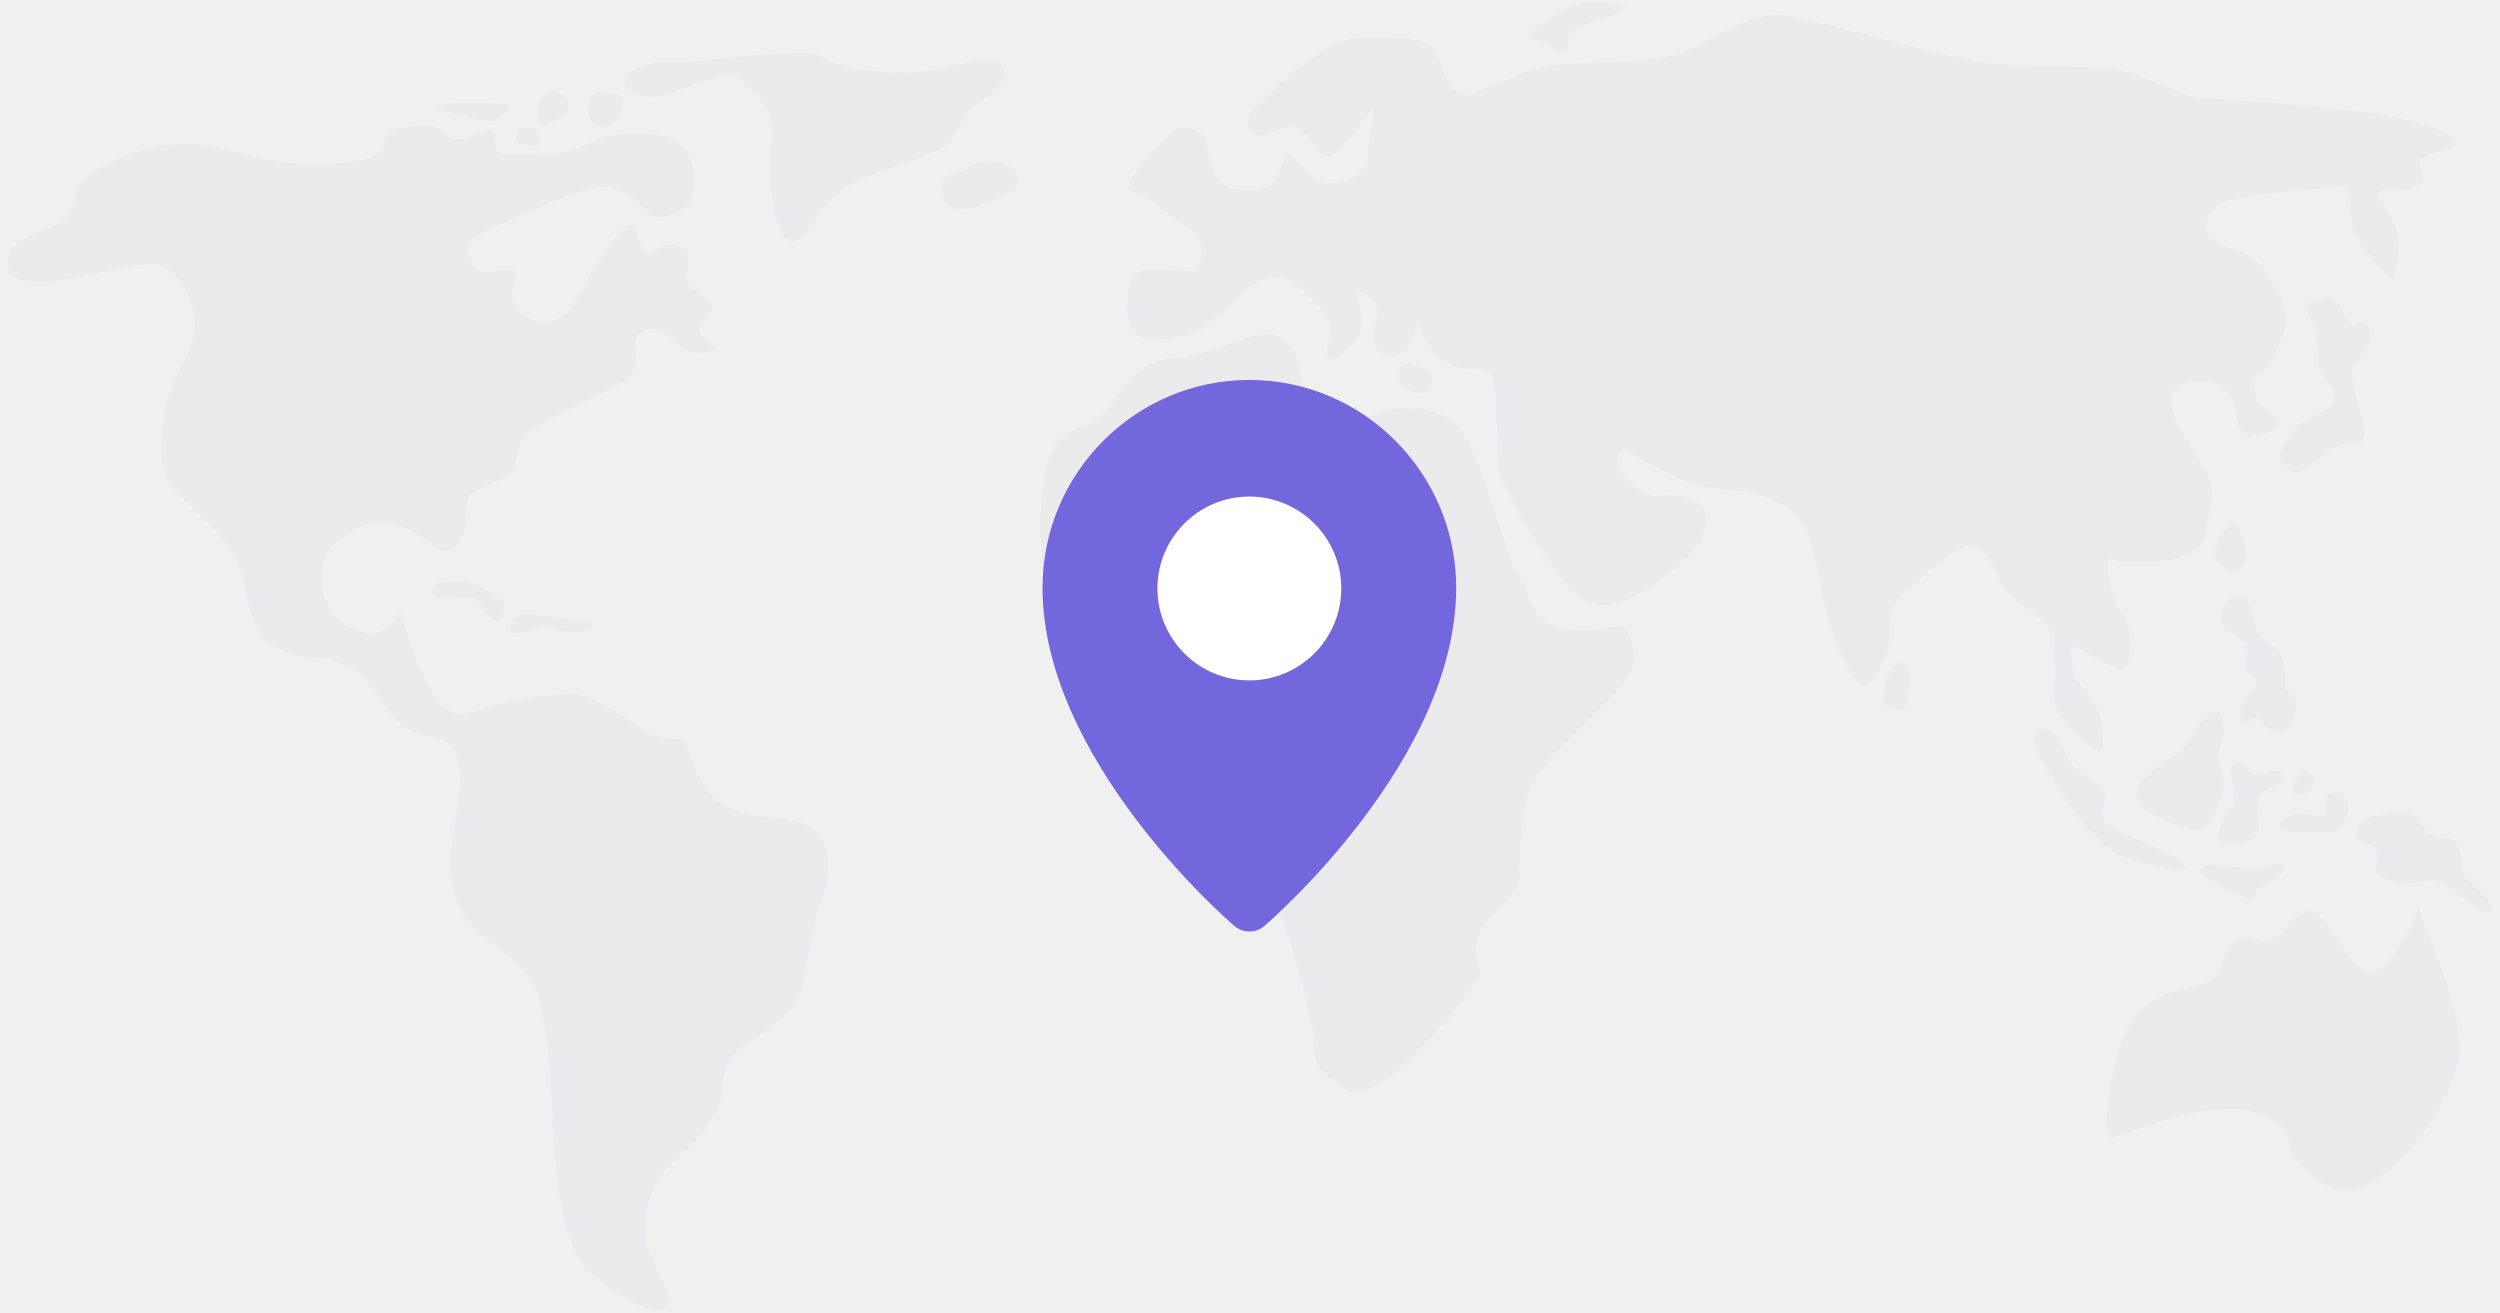
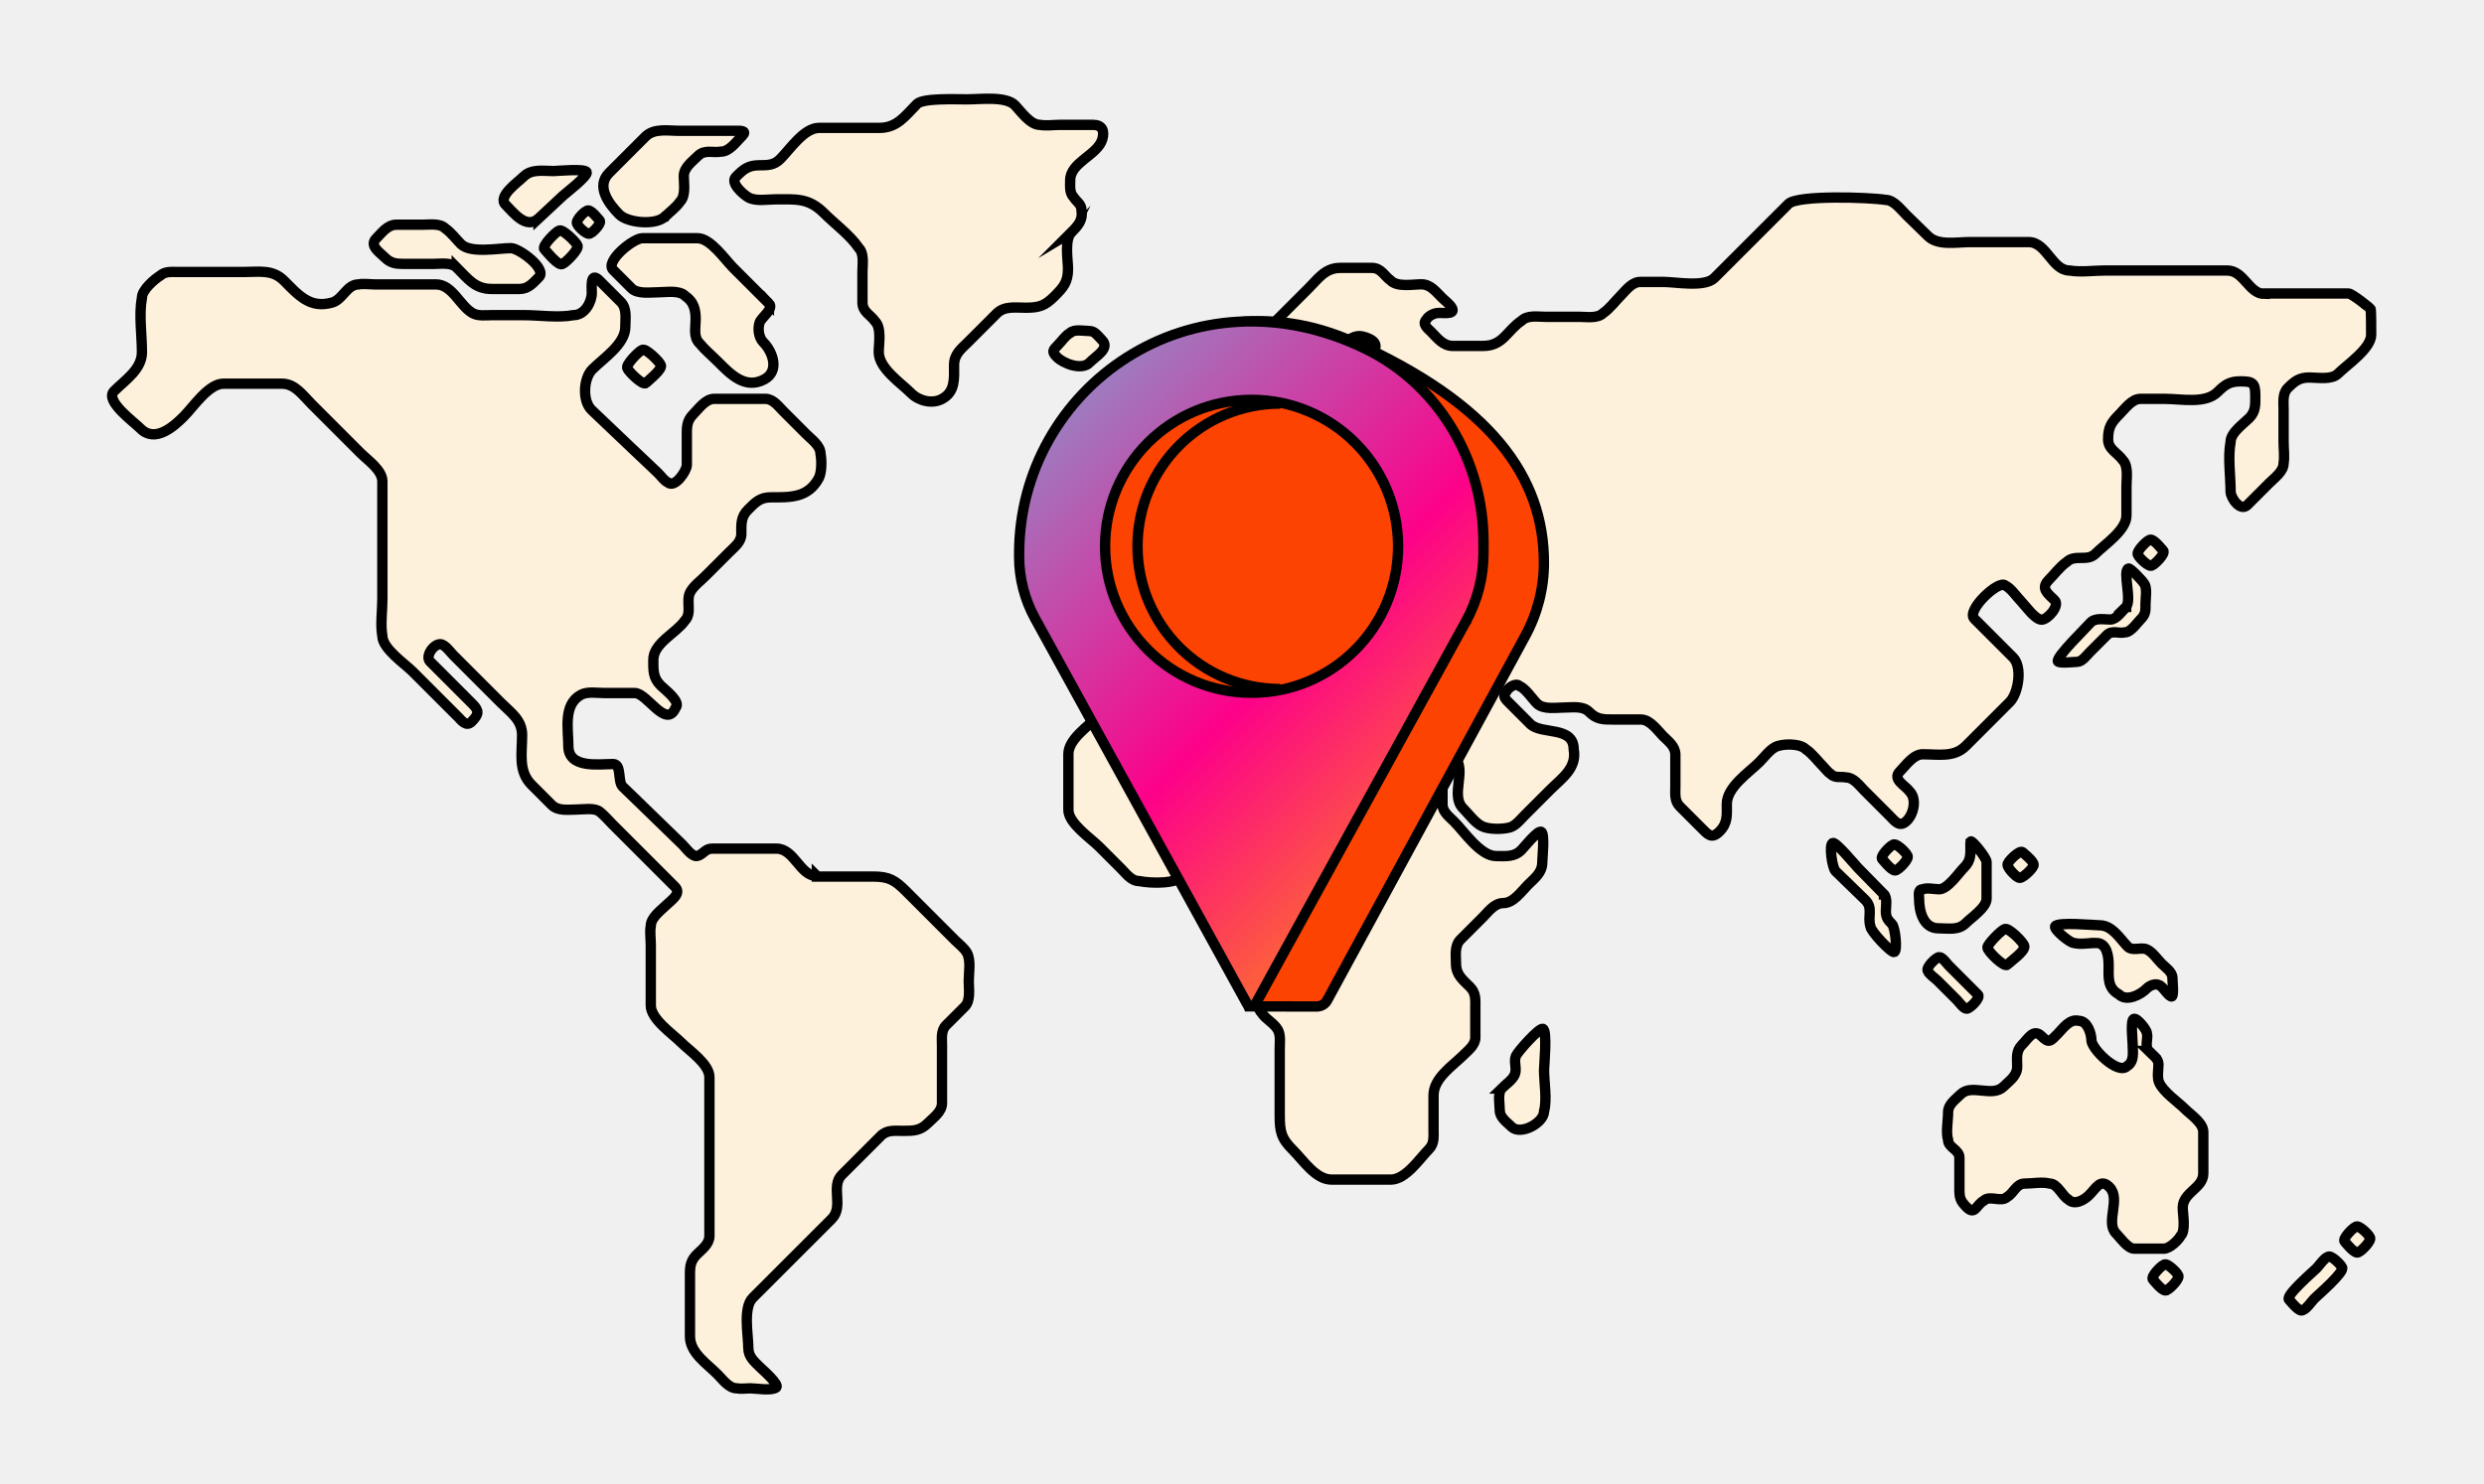
- <svg xmlns="http://www.w3.org/2000/svg" fill="none" viewBox="0 0 278 146">
-   <g opacity=".4" fill="#E3E3E8">
-     <path d="M111.789 8.485c.181.725-2.19 2.416-3.398 3.171-1.358 1.358-2.038 3.624-3.623 4.756-1.585 1.132-7.7 2.491-10.871 4.529-3.171 2.038-3.85 5.662-5.662 5.888-1.812.227-2.944-5.435-2.491-10.418.453-4.982-1.359-5.435-2.944-7.247-1.585-1.812-5.888.453-8.832 1.359-2.944.906-4.529-.679-4.529-1.585 0-.906 2.718-2.265 5.209-2.038 2.491.227 14.947-1.812 16.532-.679 1.585 1.132 6.341 2.038 10.191 1.811 3.85-.226 7.02-1.585 8.606-1.359 1.585.226 1.585.906 1.812 1.812ZM110.43 17.997c-3.397-.226-2.039 1.132-4.756 1.359-.906.906-1.585 1.132-.453 3.171 1.132 2.038 7.473-1.132 7.7-1.585.226-.453.906-2.718-2.491-2.944Z" />
-     <path d="M71.25 14.827c6.568 0 6.115 4.529 5.662 7.7-.679.679-2.265 1.585-3.85 1.585-1.585 0-1.812-2.265-4.756-3.171-2.944-.906-11.097 3.397-14.268 4.756-3.171 1.359-1.812 3.397-.906 4.303.906.906 4.982-1.132 4.076 1.132-.906 2.265.453 4.077 2.491 4.529 2.038.453 3.623-.679 4.756-2.944 1.132-2.265 4.529-7.926 5.662-7.7 1.132.227.453 2.038 1.585 2.944 1.132.906 1.132-1.132 3.397-.679 2.265.453 1.359 2.718 1.132 3.624-.227.906 3.397 2.718 2.944 3.397-.453.679-.906 1.132-1.359 2.265-.453 1.132 2.265 1.585 1.812 2.038-.453.453-.906.679-2.491.679-1.585 0-2.718-3.171-4.982-2.718-2.265.453-1.359 2.491-1.359 3.623 0 1.132-.906 1.812-1.812 2.491s-8.832 4.077-10.191 5.435c-1.359 1.359-1.132 2.718-1.812 4.077-.679 1.359-1.812 1.132-3.397 2.038-1.585.906-1.585.453-1.812 3.624-.226 3.171-1.812 3.397-2.491 3.397-.679 0-2.718-2.491-5.662-2.944-2.944-.453-4.529.453-6.568 2.265-2.038 1.812-2.038 7.247 2.038 9.285 3.261 1.631 4.982-.679 5.435-2.038 1.057 4.378 4.031 12.818 7.473 11.55 4.303-1.585 8.832-2.038 11.323-2.265 2.491-.226 8.379 4.303 9.512 4.756 1.132.453 3.171.227 3.397.453.226.226.453 3.171 2.944 6.115 2.491 2.944 7.021 2.038 10.191 3.171 3.171 1.132 3.171 5.662 2.038 8.379-1.132 2.717-1.812 8.606-2.491 10.644-.679 2.038-4.529 4.529-5.888 5.435-1.359.906-2.491 2.038-2.718 4.983-.226 2.944-2.718 5.888-5.209 7.926-2.491 2.038-3.171 4.756-3.397 7.7-.226 2.944 3.624 7.247 2.491 8.606-1.132 1.359-5.662-.906-9.059-4.303s-3.623-15.853-3.85-19.477c-.227-3.623-.453-7.247-1.359-10.644-.906-3.397-4.982-5.661-7.021-7.473-2.038-1.812-3.171-5.209-2.718-9.059.453-3.85 1.585-8.153.453-10.644-1.132-2.491-3.85-1.132-6.115-3.171s-2.718-4.756-5.662-6.341c-2.944-1.585-4.756-.453-7.926-2.038-3.171-1.585-2.944-4.303-4.076-8.379-1.132-4.077-5.888-7.247-7.247-9.059-1.359-1.812-2.038-2.491-1.359-8.379.679-5.888 5.209-7.926 2.718-13.362-2.491-5.435-5.435-3.397-12.682-2.038-7.247 1.359-7.926-.679-7.247-2.718.679-2.038 4.756-2.491 6.341-3.85 1.585-1.359-.906-4.303 7.247-7.247 8.153-2.944 11.776.906 19.023 1.132 7.247.227 9.285-1.132 9.059-2.265-.227-1.132 1.585-2.038 4.303-2.038 2.718 0 2.038 1.585 3.85 1.585 1.812 0 1.585-.679 3.171-.906 1.585-.227.906.906 1.132 1.812.227.906.227.906 5.662.679 5.435-.226 3.85-2.265 10.418-2.265ZM69.212 11.883c.679-1.812-1.812-1.585-2.944-1.585-1.359.453-1.132 2.718 0 3.624 1.132.906 2.265-.227 2.944-2.038ZM62.871 12.562c.906-1.132-.227-2.038-1.132-2.491-2.265 0-1.812 2.491-1.812 3.397 0 .906 2.038.227 2.944-.906Z" />
-     <path d="M59.7 14.6c-.227-.679-1.359-.453-2.038-.227-.906 2.038.906 1.812 1.812 1.812s.453-.906.227-1.585ZM56.53 11.656c-.453-.227-7.7-.227-7.926 0-.226.906 5.888 1.812 6.341 1.812.453 0 2.038-1.585 1.585-1.812ZM52.453 64.877c-.679-.453-3.171-.226-3.85 0-.906.453-.453 1.132-.226 1.585.226.453 3.397-.226 4.076 0 .679.227 1.812 2.265 2.491 2.491.679.227.906 0 1.132-1.359.226-1.359-2.944-2.265-3.624-2.718ZM64.909 68.953c-1.812 0-5.662-.679-6.341-.679-1.359 0-2.038 1.132-1.812 1.812.227.679 2.265 0 3.397-.227 1.132-.227 1.812.453 3.85.453 2.038 0 2.718-1.359.906-1.359ZM148.024 17.318c1.585-.679 3.85-4.756 4.756-5.209-.227 1.51-.68 4.801-.68 5.888 0 1.359-3.397 2.944-5.209 2.265-1.811-.679-2.944-3.397-3.623-3.171-.679.226-.227.905-1.359 2.718s-3.17 1.359-4.982 1.132c-1.812-.227-2.491-3.17-2.718-4.755-.226-1.585-2.265-2.265-3.17-2.039-.906.226-6.795 6.794-5.436 7.021 1.359.227 3.171 1.812 5.888 3.624 2.718 1.812 2.265 3.85 1.812 4.756-.453.906-.453.679-3.397.453-2.944-.227-4.756-.227-4.529 4.303.226 4.529 3.17 3.624 6.567 2.944 3.397-.679 6.115-5.888 9.059-6.341 2.944-.453 3.624 1.359 5.888 3.397 2.265 2.038.227 4.077.68 5.209.453 1.132.453.906 2.718-1.132 2.264-2.038.226-6.115.452-6.115.227 0 1.359.453 2.039 1.359.679.906.453 1.359 0 3.171-.453 1.812 1.132 3.171 2.717 2.718 1.586-.453 2.039-4.077 2.265-3.624.227.453.906 3.397 3.171 4.529 2.264 1.132 4.303 0 4.982 1.359.679 1.359.453 9.738.906 11.097.453 1.359 5.888 12.229 9.738 14.041 3.85 1.812 9.965-3.85 11.324-5.209 1.358-1.359 1.811-2.491 1.811-4.303 0-1.812-3.17-2.491-4.755-2.265-1.586.227-4.077-1.132-4.756-2.718-.68-1.585-.227-2.718.679-2.265.906.453 5.435 3.171 8.153 3.85 2.718.679 5.662.226 9.059 2.038 3.397 1.812 3.397 4.529 4.756 10.871 1.359 6.341 4.076 9.738 4.529 9.512.453-.227 2.038-2.491 2.491-3.85.453-1.359.227-4.303.68-5.209.453-.906 6.794-6.794 8.606-6.794 1.811 0 2.944 3.623 3.623 4.756.68 1.132 5.662 4.303 5.662 5.209 0 .906.226 4.982 0 7.021-.227 2.038 4.303 5.888 4.982 5.888.68 0 .453-1.585.227-3.397-.227-1.812-2.039-3.397-2.718-4.529-.679-1.132-.906-4.077 0-3.624.906.453 3.85 2.491 4.982 2.491 1.133 0 1.586-4.303 0-6.341-1.585-2.038-1.811-6.341-1.132-5.888.679.453 5.662.679 8.379-.453 2.718-1.132 2.039-2.944 2.718-5.662.68-2.718-1.359-4.303-3.623-8.832-2.265-4.529.701-5.035 3.192-4.809 2.491.227 2.922 2.038 3.149 3.397.226 1.359.876 3.047 1.833 2.718.658-.227 3.104-.322 2.945-1.532-.07-.525-2.098-1.831-2.287-2.396-.383-1.141-.743-2.242 0-2.813.74-.569 1.585-1.359 2.718-4.303 1.132-2.944-.453-5.435-2.265-7.7-1.812-2.265-3.624-1.812-5.435-3.171-1.812-1.359-.453-2.718.679-3.85.906-.906 9.889-1.736 14.268-2.038.151.906.453 2.989.453 4.077 0 1.359 4.076 6.341 4.529 6.341.453 0 .453-.906.679-3.85.227-2.944-2.944-5.435-2.264-5.888.679-.453 2.491 0 4.303-.679 1.811-.679-.453-2.265.679-3.171 1.132-.906 3.624-.679 3.85-1.585.227-.906-4.756-2.718-9.512-3.397-4.756-.679-16.079-1.585-18.57-1.585-2.491 0-7.474-3.171-10.644-3.397-3.171-.226-6.115 0-12.23-.453s-21.288-5.435-24.685-5.435c-3.397 0-7.021 2.491-9.738 3.85-2.718 1.359-9.512 1.359-13.815 1.586-4.303.226-8.379 2.718-10.644 3.397-2.265.679-2.944-3.397-4.077-4.983-1.132-1.585-4.303-1.359-8.153-1.359-3.85 0-10.644 6.568-11.776 7.926-1.132 1.359-.679 2.718.679 2.944 1.359.227 1.812-1.359 3.85-.906 2.039.453 2.492 3.85 4.077 3.171Z" />
-     <path d="M260.375 34.251c-1.087-2.355-2.286-.604-3.192-.906-1.133.679-.68.959 0 2.544.679 1.585.453 4.077.679 4.982.227.906 1.359 1.585 1.585 2.718.227 1.132-.226 2.038-.906 2.038-.679 0-1.585 1.132-2.491 1.359-.906.227-1.585 1.585-2.264 2.718-.68 1.132 0 2.265 1.132 2.718 1.132.453 3.171-1.812 4.303-2.491 1.132-.679 2.038-.453 2.944-.679.906-.227.906-1.132.679-2.038-.226-.906-1.358-4.756-1.358-5.662 0-.906 1.585-2.491 1.811-3.171.227-.679.68-2.265-.453-2.491-1.132-.226-1.11 1.306-2.469-1.638ZM249.03 63.292c1.585-.906 0-4.982-.453-4.982-1.359 0-2.038 2.265-2.265 2.944-.226.679 1.132 2.944 2.718 2.038ZM250.615 68.727c-.453-2.944-1.812-2.491-2.491-2.265-.453.129-1.133 1.132-1.133 2.265 0 1.132 2.039 2.265 2.718 2.718.68.453-.226 1.812 0 2.718.227.906 2.038 1.585.453 2.944-1.585 1.359-1.132 2.944-.453 3.397.68.453.68-.906 1.359-.679.679.227.453.906 1.359 1.359.906.453 2.038.227 2.717-1.585.68-1.812-.453-2.265-.905-2.944-.453-.679.226-1.359-.453-3.397-.68-2.038-2.718-1.585-3.171-4.529ZM246.765 83.448c.453-1.132.906-3.623 0-4.303-2.038 0-3.624 4.077-4.529 4.756-.906.679-1.133-.227-3.85 2.718-2.718 2.944 2.038 4.529 4.755 5.435 2.718.906 3.624-2.718 4.077-4.076.453-1.359-.906-3.397-.453-4.529ZM250.841 86.165c-.905.227-.905-.906-1.358-1.132-1.133-.679-1.359.227-1.359.906s.679 3.397 0 3.85c-.68.453-1.585 2.718-1.359 3.623.226.906 1.812.453 3.397 0 1.585-.453.906-1.585.906-3.171 0-1.585.226-2.265 1.585-2.718 1.359-.453 1.133-1.132.906-1.585-.226-.453-1.812 0-2.718.227ZM256.956 87.751c.906-.906-.226-1.812-.453-2.038-.906 0-1.585 1.812-1.585 2.265 0 .453 1.132.679 2.038-.227ZM261.033 90.468c.543-1.812-.831-2.416-1.586-2.491-1.585.906-.453 2.038-.679 2.491-.227.453-.679.227-2.265 0-1.585-.226-2.717.453-2.944 1.359-.226.906 3.171.679 4.53.679 1.358 0 2.264.226 2.944-2.038ZM268.053 90.468c-.906-.453-3.85.227-4.756.453-.679.161-1.132.906-1.358 1.585-.227.679.452.906 1.585 1.359 1.132.453.679 1.812.679 2.718 0 .906.68 1.132 2.491 1.585 1.812.453 2.945-.679 4.756 0 1.812.679 3.397 3.171 5.209 3.171 1.812 0-1.812-3.171-2.491-3.85-.679-.679-.227-.906-.679-2.944-.453-2.038-2.039-1.132-2.718-1.359-.68-.227-1.812-2.265-2.718-2.718ZM251.521 98.621c1.132-.453 2.491-1.585 2.491-2.038 0-.906-1.132-.453-1.812-.226-.679.226-2.491.226-4.076 0-1.585-.227-2.718-.453-3.397.226-.68.679 2.944 2.491 4.756 3.171 1.811.679.906-.679 2.038-1.132ZM238.386 93.639c3.623 1.585 4.755 2.718 4.755 2.944-.679.679-2.491-.226-4.982-.679-2.491-.453-4.303-1.812-5.662-3.397-1.358-1.585-3.623-4.529-5.208-7.474-1.586-2.944-1.133-3.85 0-4.076 1.132-.227 2.038 2.491 2.944 3.85.906 1.359 2.491 1.585 3.397 2.718.906 1.132 0 1.812.226 3.171.227 1.359.906 1.359 4.53 2.944ZM212.341 76.427c.453-1.812-.226-2.265-.905-2.718-1.586.453-2.039 2.944-2.039 4.077 0 1.132.68.906 1.812 1.132 1.132.227.68-.679 1.132-2.491ZM273.489 117.192c.452-5.209-4.53-15.174-4.53-16.306-.981 2.567-3.442 7.609-5.435 7.247-2.491-.453-4.756-6.794-6.568-6.794-1.812 0-2.944 2.718-4.303 3.171-1.359.452-2.944-.68-4.076 0-1.133.679-1.586 3.623-2.718 4.529-1.132.906-5.435.679-8.153 3.623-2.717 2.945-4.303 13.815-2.944 13.815s11.55-4.982 16.759-2.491.679 2.944 6.568 7.474c5.888 4.529 14.947-9.059 15.4-14.268ZM174.068 1.012c2.265-1.359 6.568-.453 6.794-.226-.453.906-2.718 1.133-4.982 2.039-2.265.906-1.359 2.717-1.812 2.944-.453.227-1.132-.227-1.585-.679-.453-.452-1.586-.453-2.265-.906-.679-.453 1.58-1.809 3.843-3.166l.007-.004ZM159.121 43.136c1.132-1.359-1.585-2.718-2.491-2.718-.68 0-1.133.68-1.133 1.586 0 .906 2.492 2.491 3.624 1.132ZM180.183 76.427c2.944-3.624.679-5.888.679-6.567-.251-.679-3.85.679-7.247 0s-2.944-2.944-4.756-5.888c-1.812-2.944-4.076-13.815-6.794-16.532-2.718-2.717-6.568-2.038-8.153-1.812-1.585.226-2.718 2.038-5.209 2.265-2.491.226-3.623-2.944-3.85-4.756-.226-1.812-.226-3.85-2.264-5.435-2.039-1.585-5.209.679-9.059 1.585-3.85.906-2.944.226-5.436 1.132-2.491.906-4.303 4.756-5.888 6.115-1.585 1.359-2.944.679-4.529 2.491-1.586 1.812-2.491 7.474-1.586 14.947.906 7.473 5.436 9.285 10.871 9.738 5.435.453 5.888-2.717 7.474-2.491 1.585.227 2.944 2.491 4.303 2.491 1.358 0 1.132 0 2.264.68 1.133.68.227 4.756.68 6.341.453 1.585.453 1.585 1.585 3.397 1.132 1.812.679 5.888.226 7.7-.453 1.812-2.491 8.153-1.358 9.739 1.132 1.585 3.397 10.417 3.85 13.135.453 2.718-.68 3.624 3.397 6.341 4.076 2.718 14.267-10.87 14.947-12.229.679-1.359-.68-2.265 0-4.53.679-2.264 4.303-4.755 4.529-6.114.227-1.359 0-6.341 1.132-9.965 1.133-3.623 7.248-8.153 10.192-11.777Z" />
-   </g>
-   <circle cx="138.428" cy="65.751" r="11.5" fill="#fff" />
-   <path fill-rule="evenodd" clip-rule="evenodd" d="M140.591 102.968c-.477.409-1.07.616-1.663.616s-1.186-.207-1.664-.616c-.871-.748-21.336-18.54-21.336-37.607 0-12.742 10.317-23.11 23-23.11s23 10.368 23 23.11c0 19.067-20.465 36.859-21.337 37.607Zm-1.663-27.307c-5.638 0-10.222-4.585-10.222-10.222 0-5.635 4.584-10.222 10.222-10.222 5.637 0 10.222 4.587 10.222 10.222 0 5.638-4.585 10.222-10.222 10.222Z" fill="#7267DC" />
+ <svg xmlns="http://www.w3.org/2000/svg" fill="none" viewBox="0 0 236 141">
+   <path d="M56.959 20.936c-.183-.183-.917-1.193-1.232-.878-.223.052-1.14.97-.878 1.232.052.223.97 1.14 1.232.878.223-.052 1.14-.97.878-1.232ZM120.72 55.955c-.171-.17-.747-.983-1.049-.695-.21.052-.93.799-.694 1.048.052.21.799.931 1.048.695.21-.052.931-.799.695-1.048ZM205.517 52.325c-.197-.197-1.022-1.298-1.337-.983-.236.066-1.31 1.127-1.048 1.402.065.223 1.074 1.245 1.337.983.235-.066 1.31-1.127 1.048-1.402ZM178.833 81.657c.196.197 1.048 1.337 1.363 1.009.236-.066 1.284-1.101 1.009-1.363-.066-.236-1.101-1.284-1.363-1.009-.236.066-1.284 1.101-1.009 1.363ZM204.547 121.604c.196.197 1.022 1.298 1.337.983.235-.065 1.31-1.127 1.048-1.402-.065-.223-1.075-1.245-1.337-.983-.236.065-1.31 1.127-1.048 1.402ZM222.765 118c.196.196 1.022 1.297 1.336.983.236-.066 1.311-1.127 1.049-1.403-.066-.222-1.075-1.245-1.337-.983-.236.066-1.311 1.127-1.048 1.403ZM192.175 81.001c-.275-.275-1.337.813-1.402 1.048-.263.262.747 1.271.983 1.337.275.275 1.336-.813 1.402-1.048.314-.315-.786-1.14-.983-1.337ZM119.881 40.595c-.158.157-.905.681-.616.97.039.21.734.852.97.616 1.402-.315.026-1.966-.354-1.586Z" fill="#FDF1DC" stroke="#000" stroke-width=".983" stroke-miterlimit="10" />
+   <path d="M215.149 27.935c-1.494 0-1.939-2.228-3.551-2.228h-11.586c-1.075 0-2.333.183-3.395 0-1.651 0-2.162-2.7-3.879-2.7h-5.636c-1.206 0-2.962.367-3.919-.564-.681-.668-1.376-1.337-2.057-2.005-.511-.498-1.193-1.442-1.979-1.442-1.534-.249-8.375-.472-9.227.38l-7.038 7.038c-.917.917-3.67.38-4.81.38h-2.228c-.786 0-1.337.76-1.835 1.271-.537.537-1.061 1.258-1.691 1.691-.537.537-1.572.354-2.254.354h-3.224c-.681 0-1.717-.183-2.254.354-1.442.97-1.77 2.412-3.683 2.412h-2.87c-.944 0-1.468-.747-2.084-1.363-.275-.275-.865-.708-.433-1.14.184-.354.761-.629 1.127-.629.263-.052 1.626.21 1.324-.432-.183-.38-.668-.721-.957-1.009-.576-.564-1.087-1.284-1.965-1.284-.8 0-2.281.288-2.91-.354-.642-.459-.904-1.206-1.809-1.206h-2.988c-1.428 0-2.071.996-3.014 1.94-1.521 1.52-3.054 3.054-4.574 4.574-1.075 1.075-1.626 1.573-1.626 3.159v2.582c0 .59.97 1.913 1.639 1.913.301.079.668-.079.983 0 .537 0 .721.708 1.284.708.695.157 2.018.118 2.543-.406.629-.629 1.061-1.062 1.061-1.992 0-.839-.157-1.822 0-2.647 0-.839 1.088-1.586 1.612-2.11.656-.655 1.298-1.481 2.346-1.166 2.923.852-.956 2.7-.956 4.037 0 1.337.537 3.879-.459 4.862-.524.524-1.049 1.232-1.665 1.665-.563.564-1.717.354-2.424.354-1.403 0-3.277-.406-4.338.655-1.429 1.429-2.871 2.87-4.299 4.299-.341.341-.8.681-1.075 1.075-.681.681-.196 1.822-.354 2.661 0 2.621-3.46.695-4.456 1.691-.694.406-.76 1.035-.76 1.73 0 .393-.249 2.32.079 2.569.589.459.825 1.022 1.638 1.022.812 0 1.874.249 2.477-.354.262-.262.681-.55.826-.904.183-.432-.118-.944.249-1.311.642-.642 1.271-1.271 1.913-1.913.721-.721 1.625-.183 2.425-.616.721-.393 1.061-1.468 1.9-.629.695.695 1.389 1.389 2.071 2.071.144.144.432.655.708 1.756.078 0-.105 1.376.065 1.442.184.079.957-.878 1.075-1.009.341-.341.262-1.18.485-1.35.131-.105.694.105.694-.393 0-.131-.602-.708-.602-.708.013-.013-1.573-1.586-1.652-1.665-.406-.406-1.651-1.245-1.009-1.887.878-.878 1.245-.354 1.966.38.655.655 1.311 1.311 1.979 1.979.642.642.498 1.507.498 2.333 0 .341 1.035 2.189 1.507 1.717.787-.223.328-1.573 1.18-1.927.563-.236 1.717-.328 1.717-1.258.078-.315-.079-.681.052-.996.131-.315.498-.577.734-.813.354-.354 1.245-1.638 1.73-1.73.328-.328 1.468 1.35 2.294.524.76-.432.786-1.062 1.756-1.062s1.284.341 1.992 1.048c.511.511 1.245.97 1.245 1.743 0 .708-.026 2.136-1.114 2.136-.708.197-1.704 0-2.425 0-.825 0-1.035-1.114-1.821-1.114-.669 0-1.363-.157-1.861.354-.708.708-1.416 1.415-2.11 2.11-.394.393-.407 1.442 0 1.848.72.721 1.389.564 2.372.564 2.333 0 2.398 1.979 2.398 3.788 0 .944-3.932.76-4.626.367-.787-.432-.996-1.114-2.019-1.114-.812 0-2.084-.249-2.726.393-.524.524-1.14 1.429-1.979 1.429-.786 0-2.175.262-2.804-.354-.616-.432-1.154-1.153-1.678-1.678-.76-.76-.144-1.861-.904-2.621-.603-.603-1.481-.446-2.255-.446-.773 0-1.979-.223-2.713.17-.707.393-1.087 1.271-1.795 1.651-.747.406-1.966.17-2.792.17-1.35 0-3.119 2.136-3.119 3.394 0 1.9-1.271 2.687-2.556 3.984-.891.891-2.765 2.123-2.765 3.526v5.321c0 1.258 2.123 2.687 2.896 3.46.721.721 1.429 1.429 2.15 2.149.445.446.943 1.14 1.638 1.14 1.284.236 3.604.315 4.574-.655.655-.655 1.101-1.206 2.084-1.206.865 0 1.979-.223 2.647.459 1.114 1.14 2.032 1.809 2.032 3.434v6.173c0 1.009-.472 3.526.354 4.351.406.603 1.179.957 1.533 1.599.275.511.17 1.219.17 1.769v6.317c0 1.586.132 2.215 1.285 3.355.983.983 2.136 2.779 3.643 2.779h5.623c1.429 0 2.713-1.966 3.63-2.897.512-.511.433-1.166.433-1.822v-3.289c0-1.625 1.756-2.753 2.831-3.814.459-.459 1.14-.957 1.14-1.678v-2.805c0-.747.079-1.415-.498-1.992-.695-.695-1.337-1.166-1.337-2.215 0-.76-.17-1.704.42-2.294.707-.708 1.415-1.415 2.11-2.11.55-.55 1.114-1.363 1.966-1.363.969 0 1.73-1.127 2.346-1.743.642-.642 1.35-1.14 1.35-2.123 0-.354.262-2.765-.105-2.909-.341-.144-1.652 1.507-1.875 1.73-.694.695-1.494.577-2.411.577-1.494 0-3.041-2.346-3.997-3.29-.446-.446-1.088-.917-1.088-1.612v-2.739c0-1.415-2.333-2.962-3.237-3.866-.564-.564-.498-1.206-.498-1.94 0-.786-.276-2.254.34-2.896.656-.865 1.56-.459 1.848.511.249.852.053 1.966.053 2.831 0 1.743 1.756 2.32 2.634 3.604 1.206 1.206-.433 3.617.813 4.862.537.537 1.087 1.324 1.756 1.678.629.341 2.018.328 2.7.131.563-.17.996-.747 1.402-1.153.8-.799 1.612-1.612 2.412-2.412 1.114-1.114 2.568-2.058 2.241-3.853 0-2.254-3.08-1.363-4.129-2.412-.681-.682-1.363-1.363-2.044-2.045-.249-.249-.642-.603-.262-.983.17-.38.917-.944 1.284-.577.59.249 1.206 1.206 1.664 1.664.616.603 1.822.38 2.596.38.773 0 1.756-.183 2.359.419.72.721 1.31.721 2.28.721h2.648c.851 0 1.559 1.022 2.083 1.56.512.511 1.18.983 1.18 1.782v3.014c0 .668-.105 1.376.419 1.9.682.682 1.377 1.376 2.058 2.058.616.616.97 1.075 1.717.328.799-.799.695-1.547.695-2.608 0-1.625 2.07-2.962 3.119-4.011.445-.446.904-1.088 1.455-1.389.655-.367 2.372-.38 2.922.183.642.432 1.18 1.179 1.73 1.73.184.183.38.459.603.603.472.472.957.236 1.494.354.721 0 1.258.76 1.717 1.219.813.813 1.612 1.612 2.425 2.425.524.524.943 1.166 1.651.459.629-.629.97-2.071.236-2.792-.38-.537-1.664-1.127-.917-1.874.563-.564 1.284-1.638 2.175-1.638 1.494 0 2.988.328 4.103-.799 1.389-1.389 2.778-2.779 4.167-4.168.813-.813 1.232-3.329.315-4.233-1.232-1.232-2.464-2.464-3.683-3.683-.799-.799 2.346-3.735 2.936-3.159.55.249 1.127 1.127 1.546 1.546.38.38 1.285 1.704 1.914 1.704.59 0 1.743-1.337 1.245-1.835-.642-.642-1.376-1.114-.577-1.927.538-.537 1.088-1.298 1.73-1.73.76-.747 1.94 0 2.713-.773.891-.891 2.949-2.241 2.949-3.631v-2.792c0-.708.21-1.913-.354-2.477-.485-.695-1.389-1.009-1.389-1.979 0-1.14.301-1.599 1.075-2.372.511-.511 1.179-1.468 1.992-1.468h2.385c1.494 0 3.801.498 4.954-.655.695-.695 1.154-1.009 2.163-1.009 1.166 0 1.415.144 1.415 1.324 0 .852.066 1.52-.576 2.163-.564.564-1.77 1.389-1.77 2.267-.275 1.468 0 3.224 0 4.718 0 .603.931 1.94 1.586 1.284.695-.695 1.402-1.402 2.097-2.097.485-.485 1.35-1.101 1.35-1.861.105-.642 0-1.402 0-2.045v-3.132c0-.681-.118-1.468.406-1.992.656-.655 1.101-.996 2.045-.996.786 0 2.11.249 2.726-.367.839-.839 3.145-2.385 3.145-3.696 0-.328 0-2.123-.039-2.412-.013-.118-1.809-1.507-2.097-1.507h-8.047l.052.039ZM61.362 36.401c.223-.236 1.73-1.402 1.389-1.743-.052-.262-1.468-1.665-1.743-1.389-.262.052-1.665 1.468-1.389 1.743.052.262 1.468 1.665 1.743 1.389ZM63.209 20.569c.446-.446 1.048-.878 1.402-1.402.564-.564.354-1.717.354-2.438 0-.812.826-1.389 1.35-1.913.642-.642 1.429-.262 2.189-.406.813 0 1.481-.983 2.005-1.494.524-.524-.17-.485-.564-.485h-5.387c-1.088 0-2.425-.275-3.25.564-1.153 1.153-2.293 2.294-3.447 3.447-1.298 1.298.052 3.014.983 3.945.799.799 3.473 1.062 4.351.183h.013ZM51.165 20.765l2.333-2.176c.223-.21 2.385-1.861 2.241-2.228-.144-.367-2.818-.105-3.146-.105-.996 0-2.097-.223-2.857.537-.524.524-2.49 1.874-1.704 2.66.747.747 1.966 2.398 3.146 1.298l-.013.013ZM43.393 25.431c1.088 1.088 1.73 2.031 3.329 2.031h2.634c.852 0 1.284-.564 1.848-1.127.786-.786-1.887-2.752-2.661-2.752-1.166 0-3.827.524-4.744-.38-.472-.472-.944-1.114-1.494-1.494-.511-.511-1.468-.354-2.123-.354h-2.53c-.839 0-1.376.773-1.913 1.311-.681.681.341 1.324.813 1.796.55.55 1.048.616 1.782.616h2.857c.668 0 1.678-.17 2.202.354ZM51.715 23.675c.223.223 1.402 1.73 1.743 1.389.262-.052 1.665-1.468 1.389-1.743-.052-.262-1.468-1.664-1.743-1.389-.262.052-1.664 1.468-1.389 1.743ZM73.052 28.839c-1.14-1.14-2.267-2.267-3.408-3.408-.76-.76-2.136-2.792-3.368-2.792H61.034c-.878 0-3.591 2.215-2.779 3.014l1.743 1.743c.577.577 1.809.38 2.569.38.76 0 1.966-.223 2.543.354.813.564.983 1.298.983 2.215 0 .786-.236 1.678.354 2.267.511.629 1.18 1.18 1.756 1.756 1.153 1.153 2.582 2.687 4.43 1.677 1.455-.799.773-2.634-.105-3.512-.446-.446-.55-1.271-.367-1.861.144-.498 1.415-1.311.891-1.848v.013ZM101.807 22.063c.603-.603 1.101-1.153.944-2.071 0-.603-.446-.786-.721-1.219-.446-.446-.354-1.088-.354-1.651 0-1.704 2.608-2.372 3.054-3.893.236-.826-.039-1.363-.865-1.363h-3.146c-.616 0-1.323.105-1.926 0-.904 0-1.782-1.245-2.333-1.835-.852-.917-3.25-.59-4.6-.59-1.193 0-4.168-.131-4.744.446-1.14 1.153-1.887 2.267-3.578 2.267h-5.727c-1.429 0-2.752 2.031-3.67 2.949-.603.603-1.193.603-1.992.603-1.062 0-1.52.38-2.241 1.114-.564.564.734 1.691 1.219 1.953.695.38 1.822.17 2.582.17 1.927 0 3.106-.144 4.548 1.284 1.062 1.062 2.49 2.097 3.329 3.329.537.537.354 1.586.354 2.254v2.936c0 .891.747 1.153 1.193 1.782.642.642.354 2.123.354 2.923 0 1.56 2.084 2.923 3.093 3.932.708.708 1.992 1.048 2.936.524 1.271-.695 1.127-1.966 1.127-3.198 0-1.062.668-1.533 1.363-2.228.891-.891 1.796-1.796 2.687-2.687.734-.734 1.769-.55 2.739-.55 1.284 0 1.835-.17 2.752-1.088.865-.865 1.284-1.35 1.284-2.608 0-.891-.367-2.792.354-3.512l-.013.026Z" fill="#FDF1DC" stroke="#000" stroke-width=".983" stroke-miterlimit="10" />
+   <path d="M111.441 42.6c.59.59 1.022 1.389.655 2.28-.078.197-1.966 1.874-1.166 2.202.223.092.839-.904 1.232-.904.55-.157 1.232.17 1.782-.052 1.14-.472 1.363-1.796.538-2.582-.512-.485-1.023-.983-1.521-1.468-.76-.734.354-.891.354-1.494 0-.655-1.009-.485-1.311-.799-.366-.262-.38-1.376-.511-1.429-.131-.052-.681.564-.734.668-.249.249-.262 1.022-.183 1.337 0 .459.498.603.655.983.171.406-.118.917.236 1.271l-.026-.013ZM202.004 57.685c-.38.38-.918 1.193-1.507 1.193-.59 0-1.468-.197-1.914.328-.367.432-3.25 3.224-3.067 3.643.105.223 1.573.052 1.809.052.498 0 .917-.616 1.232-.93.537-.537 1.088-1.088 1.625-1.625.485-.485 1.127-.105 1.704-.249.563 0 1.179-.931 1.533-1.284.459-.459.42-.826.42-1.442 0-.485.209-1.586-.184-1.979-.092-.183-1.271-1.442-1.442-1.363-.576.236.367 3.067-.235 3.657h.026ZM178.99 84.999c-.826-.839-1.639-1.678-2.464-2.516-.223-.223-2.097-2.49-2.399-2.372-.38.157-.052 2.372.262 2.674.931.904 1.861 1.809 2.792 2.713.826.799.223 1.547.524 2.543 0 .446 2.005 2.556 2.267 2.438.328-.131.079-2.359-.209-2.647-.42-.419-.59-.655-.59-1.245 0-.419.157-1.232-.17-1.586h-.013ZM142.672 103.452c-.406.406-.183 1.56-.183 2.071 0 .681.668 1.114 1.114 1.559.852.852 3.093-.367 3.093-1.468.301-1.127 0-2.765 0-3.931 0-.38.327-3.723-.105-3.906-.341-.144-2.399 2.176-2.569 2.582-.223.537.118 1.219-.105 1.756-.209.511-.878.957-1.258 1.337h.013ZM190.707 91.683c.34-.341 1.625-1.219 1.625-1.73 0-.354-1.612-1.927-1.888-1.638-.275.052-1.625 1.415-1.625 1.73 0 .354 1.612 1.927 1.888 1.638ZM199.146 89.612c1.101 0 1.193 1.429 1.193 2.163 0 1.075-.144 2.11.97 2.726.747.747 2.097 0 2.634-.55.328-.328.97-.603 1.39-.197.183.105.786 1.035 1.009.944.209-.092.052-1.56.052-1.796 0-.524-.694-.996-1.022-1.324-.406-.406-.891-1.14-1.442-1.363-.55-.223-1.337.21-1.795-.262-.787-.826-1.468-2.018-2.674-2.018-.472 0-4.024-.341-4.207.105-.131.315 1.415 1.573 1.769 1.573.616.17 1.481 0 2.137 0h-.014ZM217.47 123.505c.196.196 1.022 1.297 1.337.983.314-.066.851-.852 1.074-1.075.289-.288 2.988-2.608 2.622-2.975-.066-.223-1.075-1.245-1.337-.983-.315.065-.852.852-1.075 1.074-.288.289-2.988 2.609-2.621 2.976ZM187.928 94.54c-.917-.917-1.848-1.848-2.765-2.765-.184-.183-.616-.813-.918-.813-.301 0-1.35 1.048-1.074 1.324.065.262.72.721.904.904.616.616 1.245 1.245 1.861 1.861.183.183.616.813.917.813.302 0 1.35-1.048 1.075-1.324ZM187.207 80.254c0 .97.079 1.507-.616 2.202-.511.511-1.547 2.058-2.359 2.058-.38 0-1.219-.17-1.547 0-.511 0-.354.564-.354.944 0 1.101.381 2.765 1.835 2.765.983 0 1.901.223 2.622-.511.524-.524 1.952-1.468 1.952-2.307V81.919c0-.393-1.376-2.084-1.507-1.953 0 .092-.013.17 0 .262l-.026.026ZM110.339 44.514c0-.603.315-1.782-.511-1.782-.734 0-2.084.367-2.084 1.363-.17.629-.236 1.9.551 1.9.707 0 2.044-.59 2.044-1.481ZM204.154 99.874c-.42-.419-.039-1.193-.184-1.691 0-.288-.93-1.481-1.245-1.35-.327.144-.105 2.11-.105 2.385 0 .734.197 1.664-.537 2.11-.852.852-3.381-1.652-3.381-2.477 0-.616-.38-1.835-1.193-1.835-.878-.223-1.494.708-2.018 1.245-.695.695-.8.931-1.547.197-.747-.734-1.245.249-1.848.852-.59.59-.445 1.259-.445 2.045 0 .878-.682 1.31-1.285 1.9-1.075 1.075-3.054-.288-4.089.747-.511.511-1.193.944-1.193 1.717 0 .774-.222 1.888 0 2.621 0 .721 1.075.918 1.075 1.678v3.001c0 .826.092 1.101.682 1.704.812.813.904-.223 1.638-.616.55-.55 1.664.197 2.215-.354.616-.34.865-1.271 1.664-1.271.721 0 1.691-.183 2.386 0 .734 0 1.192 1.193 1.756 1.507.603.603 1.533.04 1.979-.406.708-.708 1.101-1.612 1.94-.76 1.1 1.101-.407 3.368.616 4.39.406.407 1.1 1.455 1.743 1.455h2.804c.551 0 1.363-.786 1.612-1.232.485-.485.184-2.058.184-2.66 0-1.481 1.953-1.835 1.953-3.264v-3.932c0-.865-1.193-1.638-1.743-2.188-.695-.695-2.071-1.612-2.464-2.543-.197-.485-.053-1.219-.053-1.73 0-.511-.616-.917-.943-1.245h.026ZM77.614 83.256c-1.625 0-2.123-2.608-3.853-2.608h-5.754c-.223 0-.459-.013-.681.052-.406.118-.826.76-1.284.642-.446-.118-.904-.773-1.193-1.062-1.52-1.481-3.054-2.962-4.574-4.443-.367-.354-.734-.721-1.114-1.075-.498-.485-.079-2.15-.904-2.15-1.376 0-4.26.459-4.26-1.717 0-1.612-.511-3.932 1.193-4.862.616-.341 1.56-.17 2.228-.17h2.897c1.179 0 2.962 3.447 3.866 1.415.577-.577-1.075-1.782-1.402-2.123-.747-.747-.708-1.429-.708-2.438 0-1.612 2.163-2.53 2.988-3.722.734-.734.066-1.913.537-2.752.328-.59 1.009-1.075 1.468-1.547.747-.747 1.481-1.481 2.228-2.228.485-.485 1.14-.957 1.14-1.717 0-.931-.066-1.625.642-2.32.695-.695 1.14-1.167 2.163-1.167 1.861 0 3.513.066 4.548-1.809.301-.564.288-1.73.17-2.346 0-.747-.865-1.363-1.337-1.835l-2.202-2.202c-.459-.459-.97-1.167-1.691-1.167h-4.875c-.826 0-1.481.957-1.992 1.468-.655.655-.603 1.298-.603 2.163v2.661c0 .537-1.153 2.267-1.822 1.638-.315-.131-.655-.629-.904-.865-.76-.721-1.52-1.455-2.294-2.176-1.337-1.271-2.687-2.556-4.024-3.827-.904-.865-.786-3.014.066-3.866 1.062-1.062 3.132-2.398 3.132-4.024 0-.786.183-1.769-.432-2.385-.681-.681-1.363-1.363-2.045-2.045-.865-.865-.708.603-.708 1.18 0 .891-.668 2.123-1.73 2.123-1.468.275-3.25 0-4.744 0h-3.001c-.564 0-1.284.105-1.809-.17-1.258-.681-1.94-2.752-3.526-2.752h-5.793c-.498 0-1.075-.092-1.56 0-1.101 0-1.494 1.429-2.477 1.717-2.136.629-3.25-.721-4.6-2.071-1.088-1.088-2.333-.826-3.801-.826h-6.291c-.564 0-1.206-.079-1.665.341-.577.367-1.743 1.363-1.743 2.11-.301 1.612 0 3.526 0 5.164 0 1.638-1.56 2.621-2.647 3.709-.917.917 1.874 2.91 2.516 3.565 1.389 1.389 3.185-.223 4.128-1.18.878-.878 2.346-3.093 3.735-3.093h5.57c1.245 0 1.966 1.088 2.792 1.913 1.56 1.56 3.119 3.119 4.679 4.679.668.668 2.071 1.625 2.071 2.687v11.193c0 1.101-.197 2.412 0 3.512 0 1.18 2.149 2.647 2.87 3.368l4.325 4.325c.341.341.773.957 1.284.446.708-.708.734-1.048.052-1.717-1.337-1.337-2.661-2.66-3.997-3.997-.485-.485.301-1.651.957-1.651.446 0 .983.773 1.245 1.035l4.522 4.522c.957.957 2.018 1.638 2.018 3.08 0 1.743-.393 3.434.904 4.731.642.642 1.271 1.271 1.913 1.913.603.603 1.599.432 2.372.432.59 0 1.691-.197 2.189.21.419.341.799.773 1.18 1.166 1.52 1.52 3.027 3.027 4.548 4.548.472.472.944.944 1.415 1.415.629.629-.288 1.232-.721 1.651-.524.524-1.573 1.245-1.573 2.071-.105.564 0 1.245 0 1.822v5.74c0 1.298 2.071 2.7 2.883 3.513.773.773 2.687 2.058 2.687 3.303v15.085c0 .773-.708 1.271-1.193 1.756-.55.551-.655 1.049-.655 1.796v6.002c0 1.56 1.612 2.582 2.634 3.618.472.472 1.062 1.31 1.809 1.31.393.079.878 0 1.271 0 .577 0 2.005.262 2.477-.078.354-.262-1.324-1.717-1.481-1.874-.564-.564-1.167-1.023-1.167-1.888 0-1.192-.524-3.814.419-4.757 2.503-2.504 5.007-5.007 7.51-7.51 1.166-1.167-.131-3.093.957-4.181 1.232-1.232 2.477-2.477 3.709-3.709.59-.59 1.337-.472 2.097-.472 1.022 0 1.638 0 2.398-.76.511-.511 1.311-1.062 1.311-1.861v-5.492c0-.642-.118-1.415.38-1.913.59-.59 1.193-1.193 1.782-1.782.577-.577.38-1.678.38-2.425 0-.786.223-1.966-.17-2.687-.249-.446-.76-.826-1.114-1.18-1.547-1.546-3.093-3.093-4.64-4.64-1.075-1.075-1.625-1.429-3.172-1.429h-5.334v-.052ZM103.525 34.448c.616-.616 1.966-1.35 1.166-2.136-.314-.315-.668-.852-1.166-.852-.498 0-1.481-.21-1.861.183-.433.236-.826.826-1.18 1.18-.472.472-.577.603-.065 1.114.603.603 2.333 1.298 3.106.524v-.013Z" fill="#FDF1DC" stroke="#000" stroke-width=".983" stroke-miterlimit="10" />
+   <path d="M128.635 32.522c-16.015-7.221-31.454 6.343-31.454 21.822l5.399-.511c0 2.228.564 4.417 1.639 6.37l14.403 35.439h.577l5.898.013c.419 0 .799-.223.996-.59l18.781-34.561c1.18-2.149 1.809-4.561 1.809-7.012 0-8.191-5.033-15.098-18.048-20.97Z" fill="#FD4301" stroke="#000" stroke-width=".983" stroke-miterlimit="10" />
+   <path d="M139.278 59.061c1.088-1.992 1.664-4.22 1.664-6.487v-1.048c0-7.746-4.246-14.98-11.205-18.375-16.566-8.073-32.91 3.775-32.91 19.45v.328c0 2.045.524 4.05 1.507 5.845l20.118 36.579c.184.341.682.341.865 0l19.948-36.278.013-.013Z" fill="url(#a)" stroke="#000" stroke-width=".983" stroke-miterlimit="10" />
+   <path d="M118.911 65.838c7.687 0 13.919-6.232 13.919-13.919C132.83 44.232 126.598 38 118.911 38s-13.919 6.232-13.919 13.919c0 7.687 6.232 13.919 13.919 13.919Z" fill="#FD4301" stroke="#000" stroke-width=".983" stroke-miterlimit="10" />
+   <path d="M121.637 65.483c-7.497 0-13.565-6.068-13.565-13.565s6.068-13.565 13.565-13.565" stroke="#000" stroke-width=".983" stroke-miterlimit="10" />
+   <defs>
+     <linearGradient id="a" x1="100.444" y1="39.861" x2="137.64" y2="77.056" gradientUnits="userSpaceOnUse">
+       <stop stop-color="#9D7CBF" />
+       <stop offset=".6" stop-color="#FD0189" />
+       <stop offset=".97" stop-color="#FD5C3F" />
+     </linearGradient>
+   </defs>
</svg>
